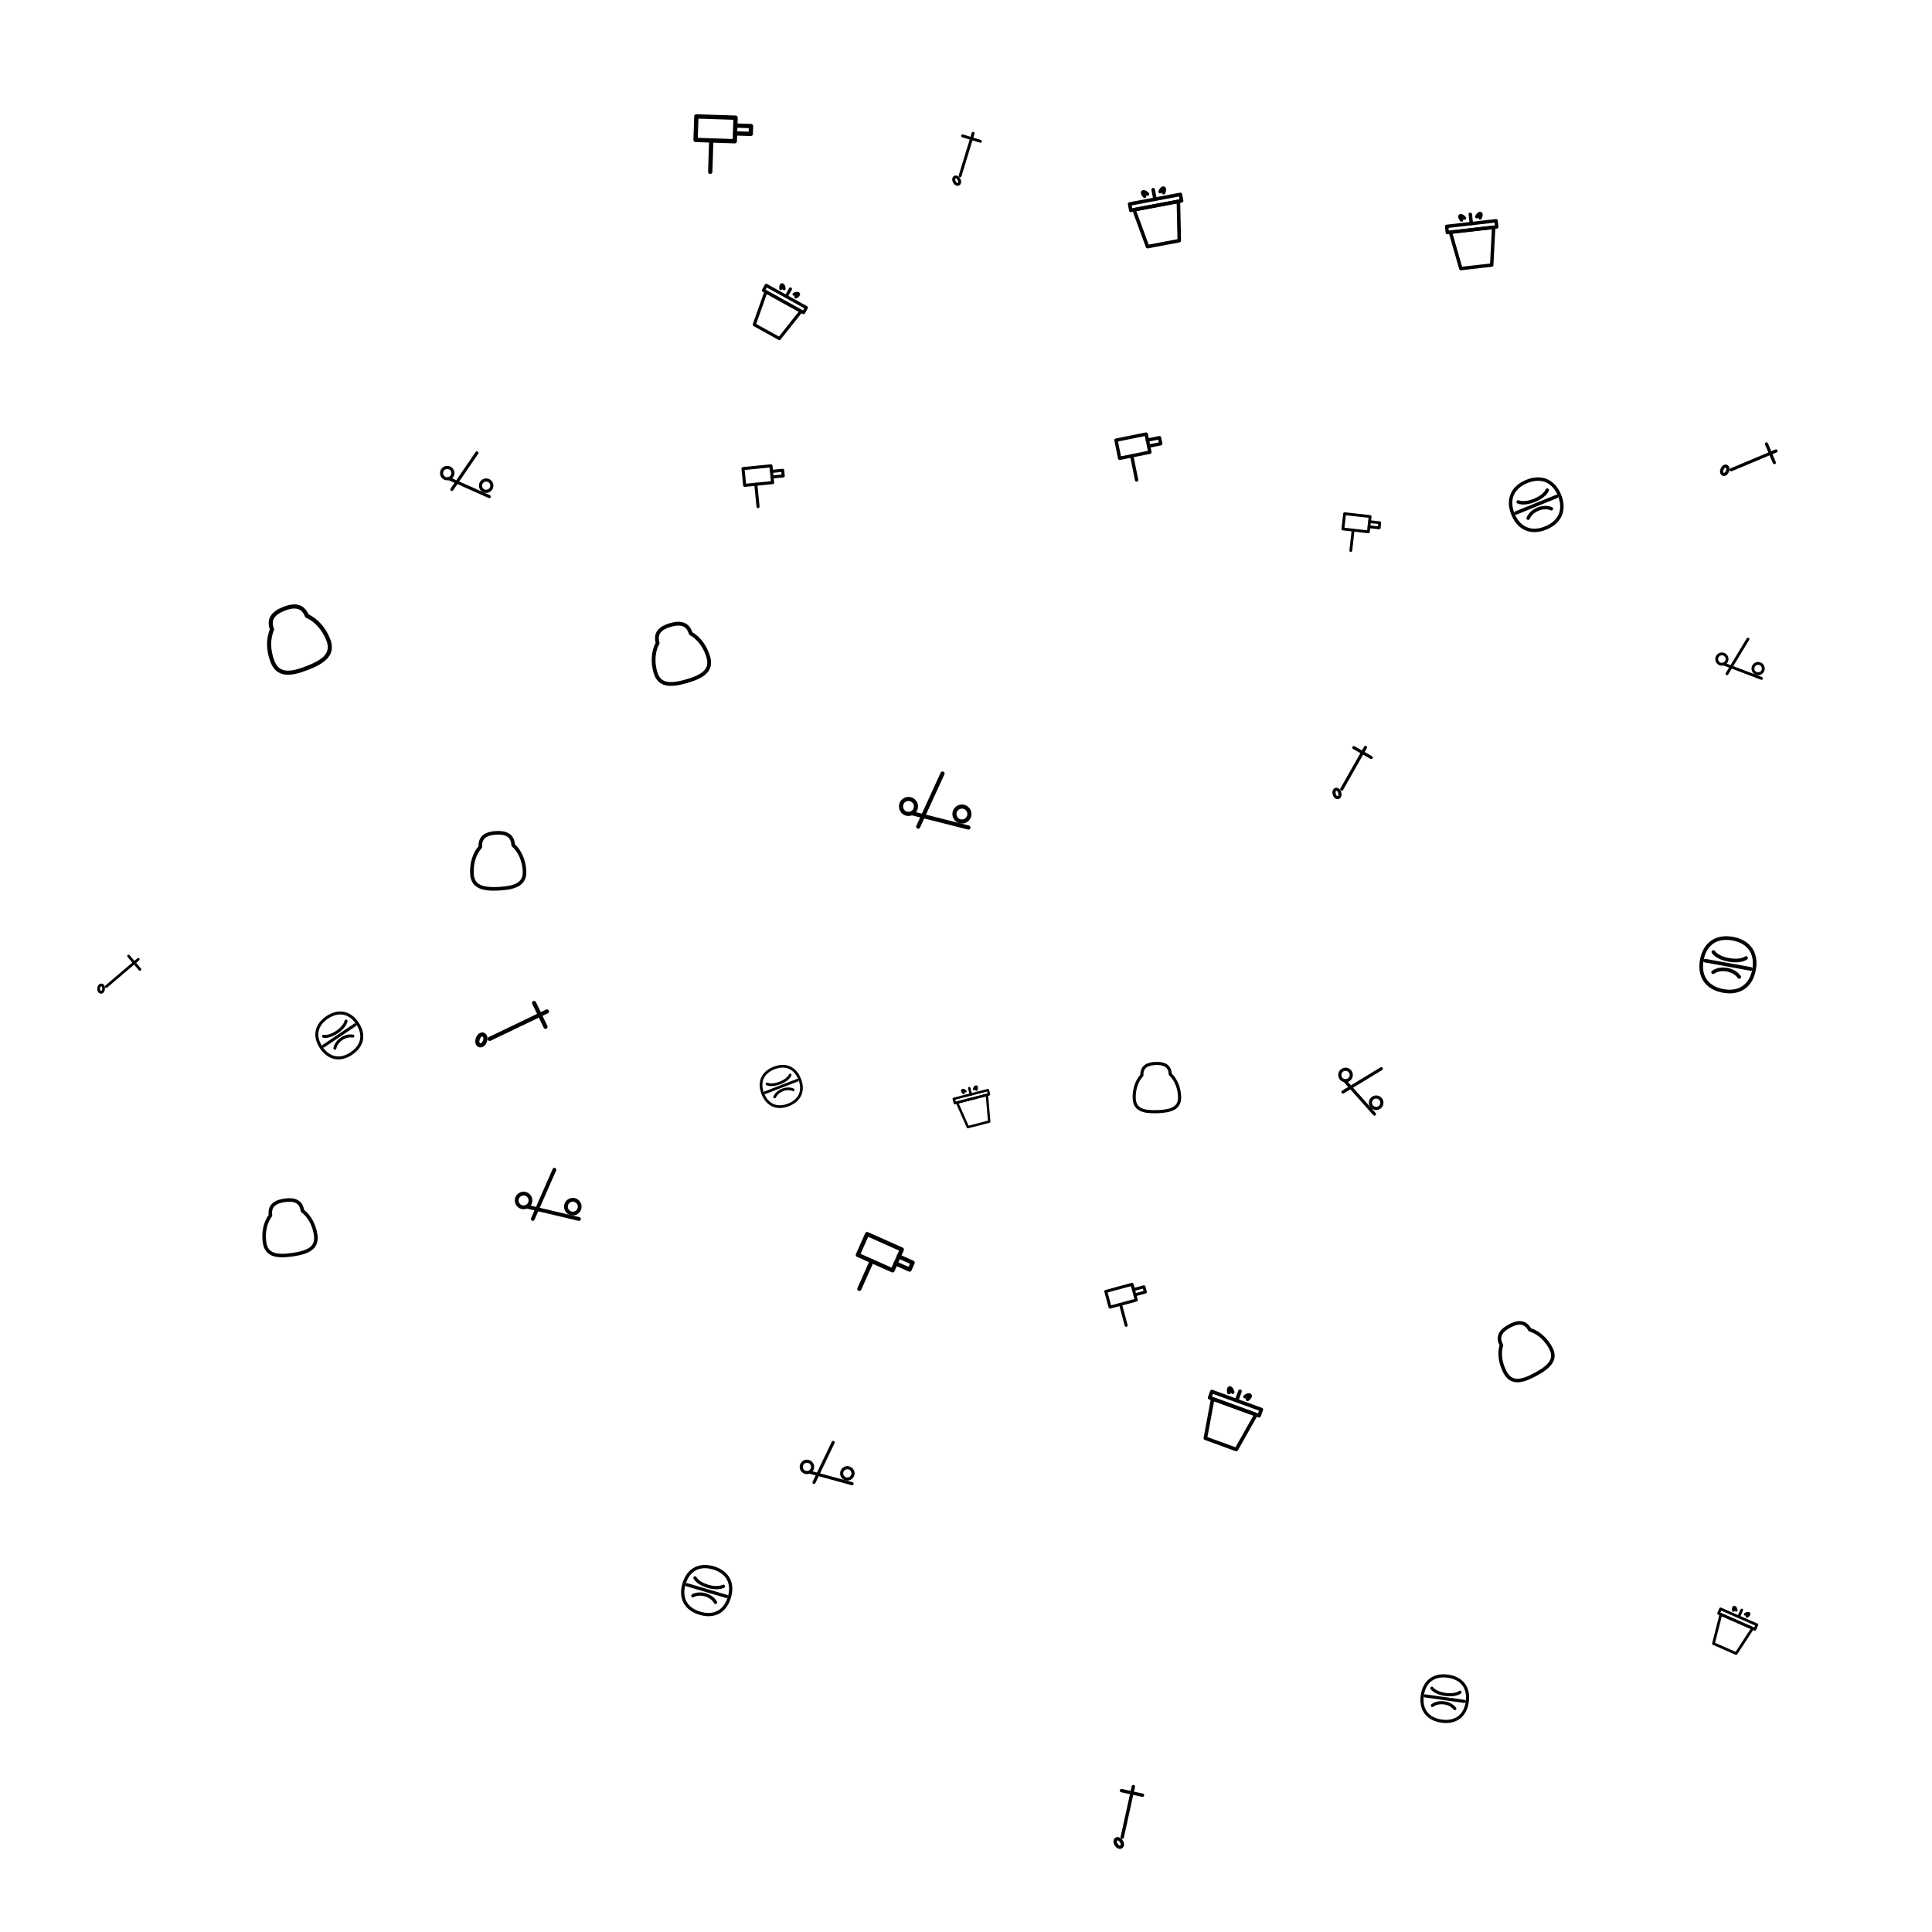
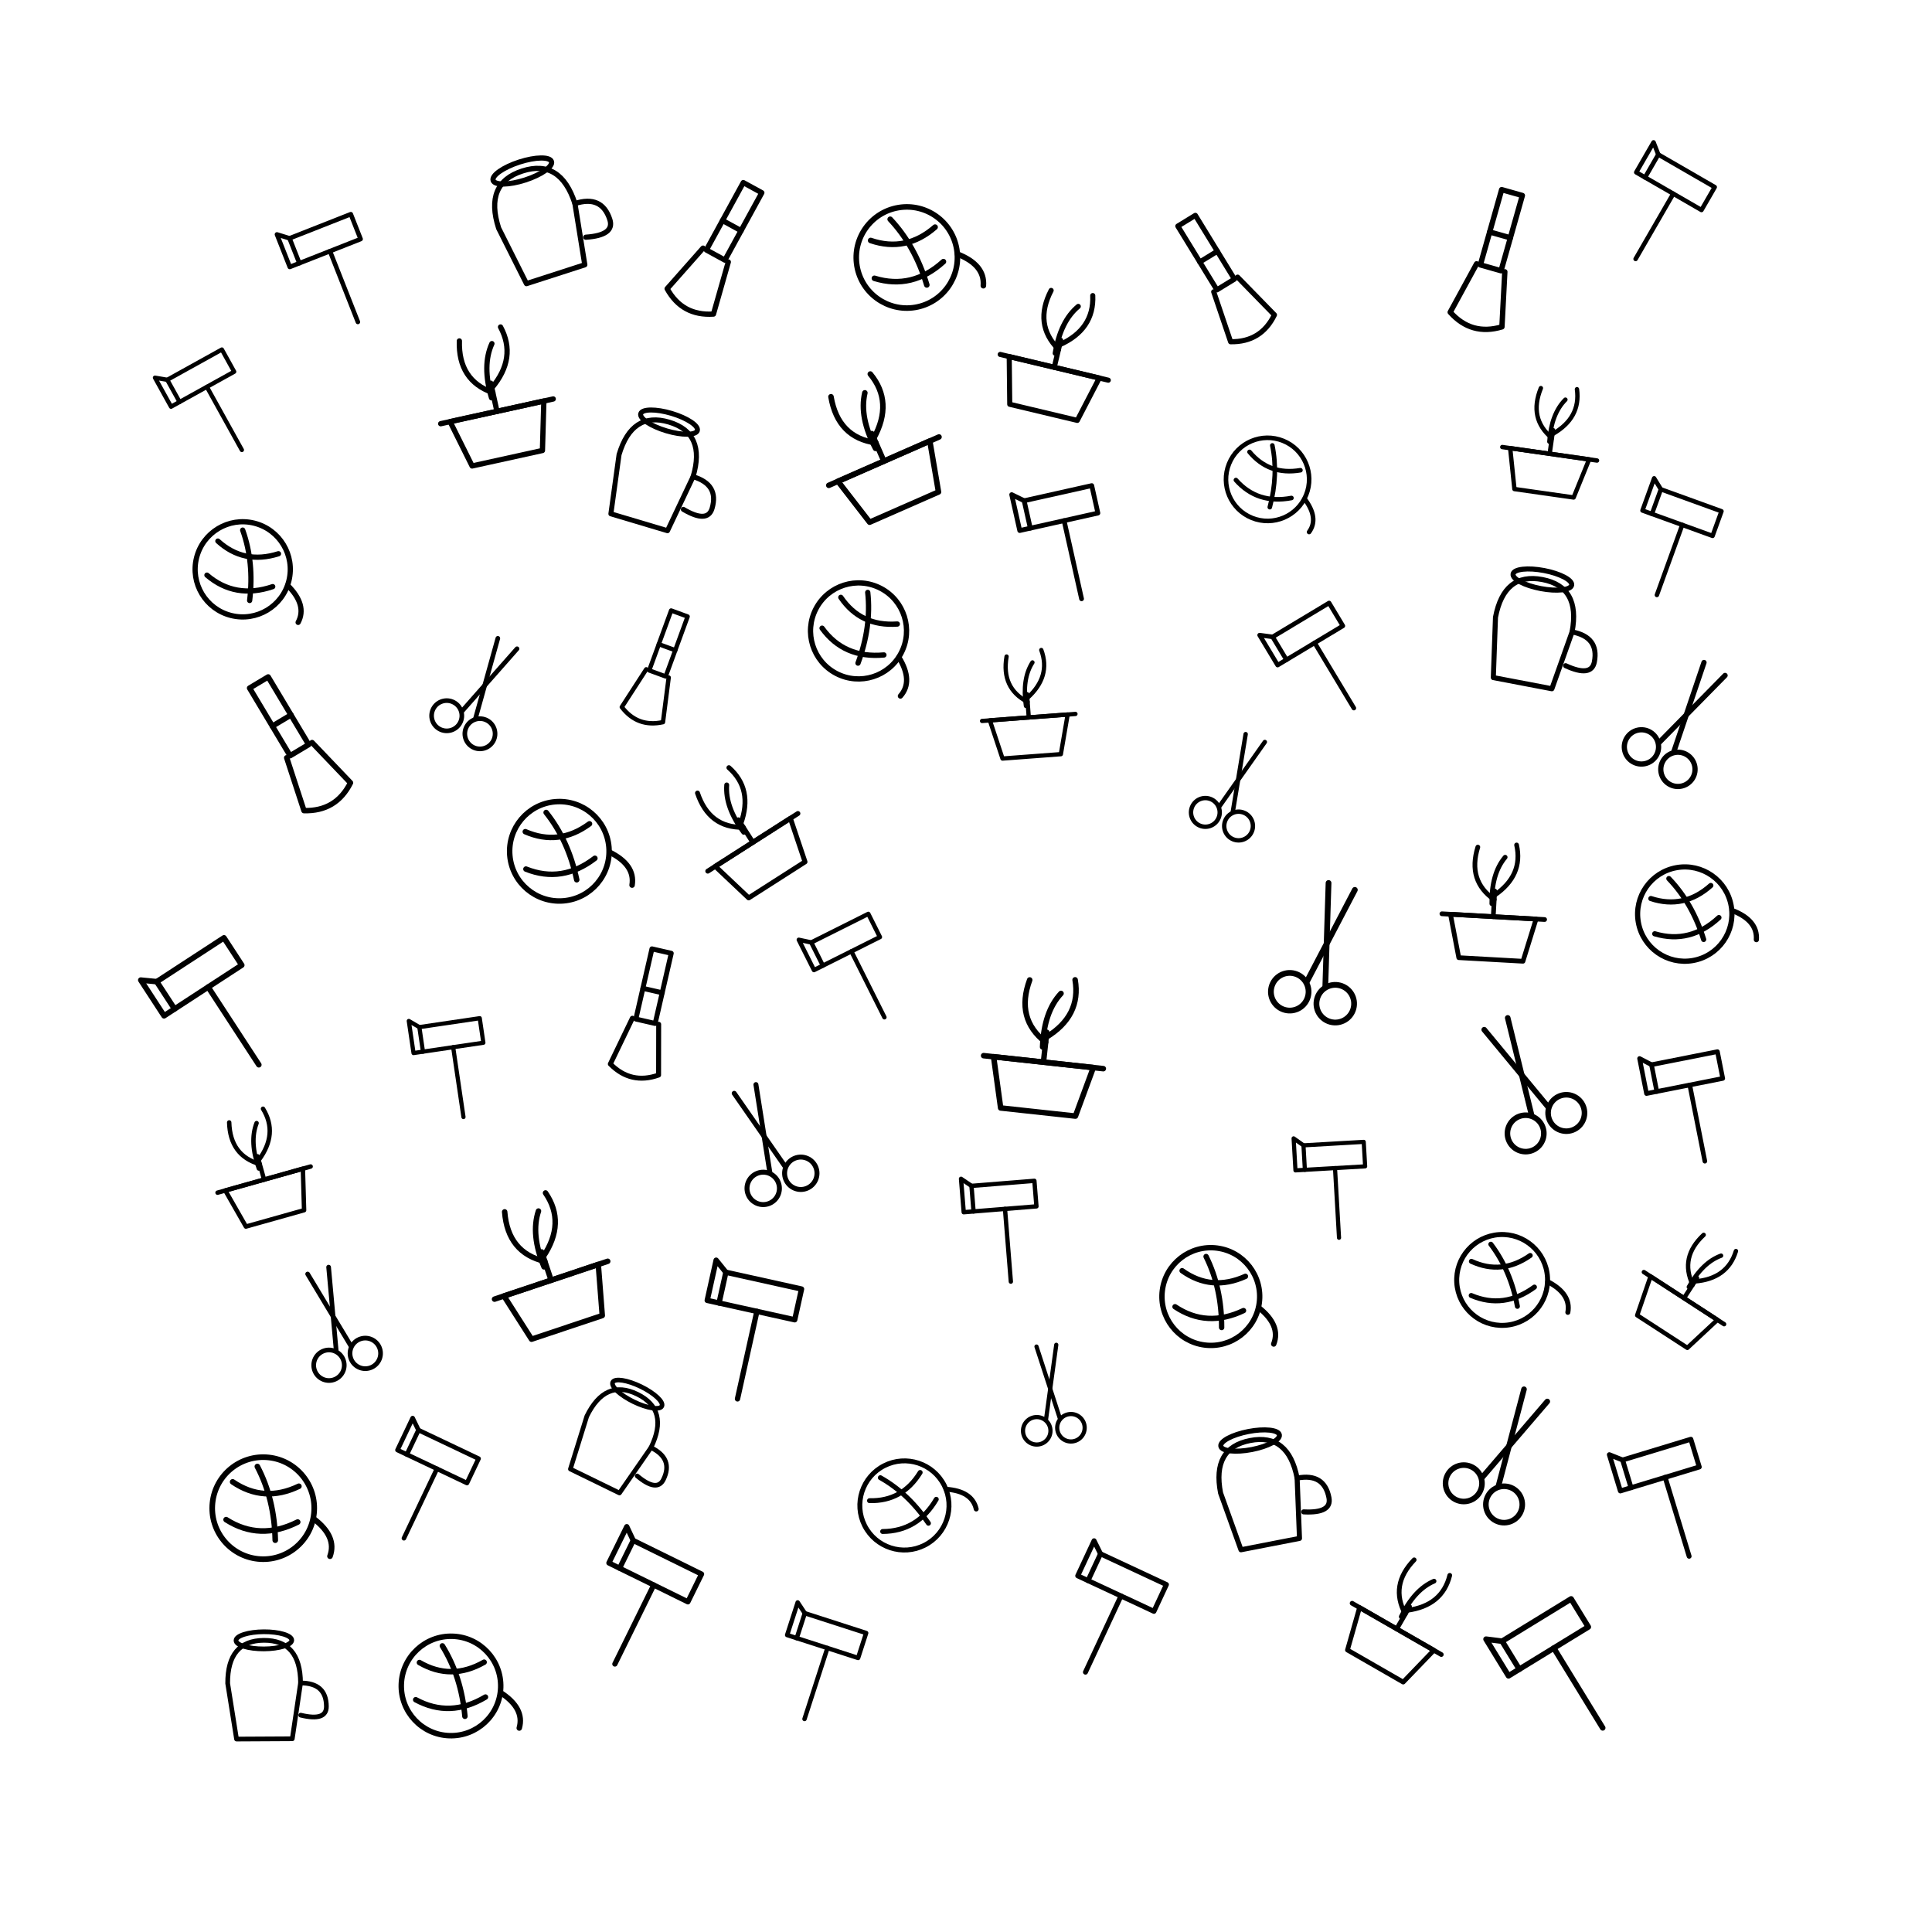
- <svg xmlns="http://www.w3.org/2000/svg" width="640" height="640" viewBox="0 0 640 640" fill="none">
+ <svg xmlns="http://www.w3.org/2000/svg" width="640" height="640" viewBox="0 0 640 640">
  <defs>
-     <g id="brush" stroke="#000" fill="none" stroke-width="1.1" stroke-linecap="round" stroke-linejoin="round">
-       <path d="M6 18 L18 6 M14 5 L19 10" />
-       <path d="M5 19 C5 21 3 21 3 19 C3 17 5 17 5 19 Z" />
+     <g id="pincel" stroke="#000" fill="none" stroke-width="1.1" stroke-linecap="round" stroke-linejoin="round" vector-effect="non-scaling-stroke">
+       <g transform="scale(1.42)">
+         <path d="M-2.2 -14 L-2.2 2 L2.2 2 L2.2 -14 Z" />
+         <path d="M-2.2 -5 L2.2 -5" />
+         <path d="M-3 2 L-5.5 13 Q0 16.5 5.5 13 L3 2" />
+       </g>
    </g>
-     <g id="yarn" stroke="#000" fill="none" stroke-width="1.1" stroke-linecap="round" stroke-linejoin="round">
-       <path d="M12 4 C7 4 4 7 4 12 C4 17 7 20 12 20 C17 20 20 17 20 12 C20 7 17 4 12 4 Z" />
-       <path d="M7 9 C9 11 15 11 17 9 M8 15 C10 13 14 13 16 15 M5 12 H19" />
+     <g id="ovillo" stroke="#000" fill="none" stroke-width="1.1" stroke-linecap="round" stroke-linejoin="round" vector-effect="non-scaling-stroke">
+       <g transform="scale(1.42)">
+         <circle cx="0" cy="0" r="10" />
+         <path d="M-6.5 -4.5 Q0 -1 6.5 -5" />
+         <path d="M-7 3 Q0 6.5 7 2" />
+         <path d="M-2 -8 Q2 -2 3 6" />
+         <path d="M10 1 Q15 4 14 8" />
+       </g>
    </g>
-     <g id="scissors" stroke="#000" fill="none" stroke-width="1.1" stroke-linecap="round" stroke-linejoin="round">
-       <circle cx="6" cy="8" r="2" />
-       <path d="M6 10 L18 20 M6 14 L18 4" />
-       <circle cx="18" cy="16" r="2" />
+     <g id="tijera" stroke="#000" fill="none" stroke-width="1.1" stroke-linecap="round" stroke-linejoin="round" vector-effect="non-scaling-stroke">
+       <g transform="scale(1.42)">
+         <circle cx="-4.5" cy="8" r="3.6" />
+         <circle cx="4.5" cy="8" r="3.6" />
+         <path d="M-1.8 5.2 L2.6 -14" />
+         <path d="M1.8 5.2 L-2.6 -14" />
+       </g>
    </g>
-     <g id="pot" stroke="#000" fill="none" stroke-width="1.1" stroke-linecap="round" stroke-linejoin="round">
-       <path d="M5 8 H19 L17 20 H7 Z" />
-       <path d="M4 6 H20 V8 H4 Z" />
-       <path d="M12 6 V3 M10 4 C9 2.5 8 3 9 4.5 M14 4 C15 2.5 16 3 15 4.5" />
+     <g id="maceta" stroke="#000" fill="none" stroke-width="1.1" stroke-linecap="round" stroke-linejoin="round" vector-effect="non-scaling-stroke">
+       <g transform="scale(1.42)">
+         <path d="M-10 3 L-7.5 13 L7.5 13 L10 3 Z" />
+         <path d="M-12 3 L12 3" />
+         <path d="M0 3 L0 -3" />
+         <path d="M0 -1 Q-6.5 -5 -4.5 -13" />
+         <path d="M0 -2 Q6.5 -7 4.5 -14" />
+         <path d="M-0.5 0 Q-1 -7 2 -11" />
+       </g>
    </g>
-     <g id="ceramic" stroke="#000" fill="none" stroke-width="1.1" stroke-linecap="round" stroke-linejoin="round">
-       <path d="M7 8 C7 5 9 4 12 4 C15 4 17 5 17 8 C19 10 20 13 20 16 C20 20 17 21 12 21 C7 21 4 20 4 16 C4 13 5 10 7 8 Z" />
+     <g id="ceramica" stroke="#000" fill="none" stroke-width="1.1" stroke-linecap="round" stroke-linejoin="round" vector-effect="non-scaling-stroke">
+       <g transform="scale(1.42)">
+         <path d="M-6.5 12 L-8.5 -1 Q-8.5 -11 0 -11 Q8.5 -11 8.5 -1 L6.5 12 Z" />
+         <path d="M8.5 -1 Q14.5 -1 14.5 4.5 Q14.5 8 8.5 6.5" />
+         <ellipse cx="0" cy="-11" rx="6.5" ry="2" />
+       </g>
    </g>
-     <g id="hammer" stroke="#000" fill="none" stroke-width="1.1" stroke-linecap="round" stroke-linejoin="round">
-       <path d="M4 8 H14 V14 H4 Z" />
-       <path d="M14 10 H18 V12 H14" />
-       <path d="M8 14 V22" />
+     <g id="martillo" stroke="#000" fill="none" stroke-width="1.1" stroke-linecap="round" stroke-linejoin="round" vector-effect="non-scaling-stroke">
+       <g transform="scale(1.42)">
+         <path d="M-13 -11 L3 -11 L3 -4.5 L-13 -4.5 Z" />
+         <path d="M-13 -11 L-15.5 -13 L-15.5 -4.5 L-13 -4.5" />
+         <path d="M-5 -4.5 L-5 14" />
+       </g>
    </g>
  </defs>
-   <use href="#hammer" transform="translate(374.2 429.4) rotate(-15.0) scale(0.90) translate(-12 -12)" />
-   <use href="#scissors" transform="translate(576.4 219.9) rotate(-19.0) scale(0.86) translate(-12 -12)" />
-   <use href="#ceramic" transform="translate(383.1 359.8) rotate(-2.1) scale(0.94) translate(-12 -12)" />
-   <use href="#hammer" transform="translate(451.8 174.3) rotate(6.4) scale(0.85) translate(-12 -12)" />
-   <use href="#pot" transform="translate(488.1 80.2) rotate(-6.5) scale(1.03) translate(-12 -12)" />
-   <use href="#hammer" transform="translate(253.9 158.2) rotate(-5.6) scale(0.93) translate(-12 -12)" />
-   <use href="#brush" transform="translate(320.2 51.2) rotate(-28.0) scale(0.87) translate(-12 -12)" />
-   <use href="#scissors" transform="translate(181.6 398.7) rotate(-26.5) scale(1.14) translate(-12 -12)" />
-   <use href="#pot" transform="translate(383.8 72.3) rotate(-10.7) scale(1.07) translate(-12 -12)" />
-   <use href="#brush" transform="translate(171.7 339.6) rotate(19.4) scale(1.24) translate(-12 -12)" />
-   <use href="#pot" transform="translate(407.4 470.1) rotate(20.0) scale(1.09) translate(-12 -12)" />
-   <use href="#pot" transform="translate(574.0 540.1) rotate(23.7) scale(0.82) translate(-12 -12)" />
-   <use href="#yarn" transform="translate(508.9 167.2) rotate(-22.1) scale(1.04) translate(-12 -12)" />
-   <use href="#scissors" transform="translate(450.8 360.7) rotate(8.5) scale(0.95) translate(-12 -12)" />
-   <use href="#scissors" transform="translate(309.8 268.4) rotate(-25.6) scale(1.24) translate(-12 -12)" />
-   <use href="#hammer" transform="translate(378.5 148.2) rotate(-11.4) scale(1.02) translate(-12 -12)" />
-   <use href="#hammer" transform="translate(240.9 44.1) rotate(1.9) scale(1.30) translate(-12 -12)" />
-   <use href="#scissors" transform="translate(154.6 158.8) rotate(-15.8) scale(0.94) translate(-12 -12)" />
-   <use href="#yarn" transform="translate(478.6 562.7) rotate(8.0) scale(0.94) translate(-12 -12)" />
-   <use href="#brush" transform="translate(448.4 254.5) rotate(-15.4) scale(0.94) translate(-12 -12)" />
-   <use href="#yarn" transform="translate(112.4 343.0) rotate(-34.0) scale(0.90) translate(-12 -12)" />
-   <use href="#brush" transform="translate(580.9 152.5) rotate(22.2) scale(0.95) translate(-12 -12)" />
-   <use href="#ceramic" transform="translate(164.8 284.6) rotate(-3.2) scale(1.09) translate(-12 -12)" />
-   <use href="#hammer" transform="translate(294.4 417.5) rotate(24.0) scale(1.26) translate(-12 -12)" />
-   <use href="#ceramic" transform="translate(95.5 406.1) rotate(-8.1) scale(1.07) translate(-12 -12)" />
-   <use href="#ceramic" transform="translate(224.6 215.8) rotate(-16.2) scale(1.14) translate(-12 -12)" />
-   <use href="#brush" transform="translate(373.6 600.2) rotate(-32.6) scale(1.01) translate(-12 -12)" />
-   <use href="#ceramic" transform="translate(97.7 210.9) rotate(-21.3) scale(1.24) translate(-12 -12)" />
-   <use href="#pot" transform="translate(257.7 103.2) rotate(29.0) scale(0.95) translate(-12 -12)" />
-   <use href="#scissors" transform="translate(274.0 487.0) rotate(-24.6) scale(0.94) translate(-12 -12)" />
-   <use href="#pot" transform="translate(322.7 366.8) rotate(-14.4) scale(0.73) translate(-12 -12)" />
-   <use href="#brush" transform="translate(40.5 322.3) rotate(4.6) scale(0.82) translate(-12 -12)" />
-   <use href="#yarn" transform="translate(258.8 359.9) rotate(-21.1) scale(0.82) translate(-12 -12)" />
-   <use href="#yarn" transform="translate(234.1 526.9) rotate(16.4) scale(0.98) translate(-12 -12)" />
-   <use href="#ceramic" transform="translate(504.1 446.8) rotate(-28.4) scale(1.07) translate(-12 -12)" />
-   <use href="#yarn" transform="translate(572.4 319.6) rotate(10.3) scale(1.10) translate(-12 -12)" />
+   <use href="#ovillo" transform="translate(299.6 498.7) rotate(-26.9) scale(1.04)" />
+   <use href="#martillo" transform="translate(257.0 443.2) rotate(12.5) scale(1.13)" />
+   <use href="#tijera" transform="translate(556.4 240.4) rotate(31.6) scale(1.11)" />
+   <use href="#martillo" transform="translate(375.3 538.0) rotate(25.0) scale(1.06)" />
+   <use href="#ceramica" transform="translate(507.8 208.4) rotate(10.8) scale(1.07)" />
+   <use href="#tijera" transform="translate(348.2 463.4) rotate(-5.1) scale(0.89)" />
+   <use href="#ceramica" transform="translate(204.4 475.6) rotate(26.0) scale(0.98)" />
+   <use href="#martillo" transform="translate(339.9 405.8) rotate(-4.6) scale(0.92)" />
+   <use href="#ovillo" transform="translate(401.1 429.5) rotate(7.3) scale(1.14)" />
+   <use href="#martillo" transform="translate(444.5 214.7) rotate(-31.0) scale(0.96)" />
+   <use href="#ovillo" transform="translate(419.9 158.8) rotate(22.0) scale(0.97)" />
+   <use href="#martillo" transform="translate(148.3 495.1) rotate(25.4) scale(0.97)" />
+   <use href="#maceta" transform="translate(513.9 146.4) rotate(8.1) scale(0.93)" />
+   <use href="#ovillo" transform="translate(87.2 499.6) rotate(6.0) scale(1.19)" />
+   <use href="#martillo" transform="translate(220.5 534.9) rotate(26.2) scale(1.11)" />
+   <use href="#ceramica" transform="translate(417.3 493.6) rotate(-11.0) scale(1.07)" />
+   <use href="#tijera" transform="translate(111.5 439.6) rotate(-18.1) scale(0.99)" />
+   <use href="#maceta" transform="translate(464.8 535.9) rotate(29.9) scale(1.00)" />
+   <use href="#ovillo" transform="translate(558.1 302.8) rotate(-10.1) scale(1.10)" />
+   <use href="#martillo" transform="translate(448.8 392.2) rotate(-3.3) scale(0.88)" />
+   <use href="#tijera" transform="translate(497.8 483.0) rotate(27.7) scale(1.18)" />
+   <use href="#martillo" transform="translate(360.9 177.2) rotate(-12.6) scale(1.01)" />
+   <use href="#martillo" transform="translate(561.5 181.8) rotate(19.9) scale(0.94)" />
+   <use href="#maceta" transform="translate(346.2 346.9) rotate(6.2) scale(1.17)" />
+   <use href="#maceta" transform="translate(181.0 419.4) rotate(-18.5) scale(1.16)" />
+   <use href="#maceta" transform="translate(494.9 299.4) rotate(3.2) scale(1.00)" />
+   <use href="#tijera" transform="translate(254.6 380.1) rotate(-21.9) scale(1.05)" />
+   <use href="#maceta" transform="translate(350.3 117.2) rotate(13.4) scale(1.08)" />
+   <use href="#martillo" transform="translate(278.6 553.7) rotate(17.9) scale(0.94)" />
+   <use href="#ovillo" transform="translate(149.4 558.5) rotate(1.9) scale(1.16)" />
+   <use href="#pincel" transform="translate(494.7 85.6) rotate(15.8) scale(1.14)" />
+   <use href="#tijera" transform="translate(408.8 261.6) rotate(22.3) scale(0.93)" />
+   <use href="#ceramica" transform="translate(87.5 559.0) rotate(-0.3) scale(1.00)" />
+   <use href="#pincel" transform="translate(214.5 335.4) rotate(12.9) scale(1.05)" />
+   <use href="#tijera" transform="translate(438.3 317.1) rotate(14.7) scale(1.22)" />
+   <use href="#maceta" transform="translate(340.5 233.8) rotate(-4.3) scale(0.91)" />
+   <use href="#martillo" transform="translate(290.6 317.5) rotate(-26.6) scale(0.93)" />
+   <use href="#martillo" transform="translate(560.6 493.6) rotate(-16.9) scale(1.04)" />
+   <use href="#martillo" transform="translate(557.1 72.8) rotate(30.0) scale(0.95)" />
+   <use href="#ovillo" transform="translate(185.3 282.0) rotate(-4.8) scale(1.16)" />
+   <use href="#martillo" transform="translate(157.2 351.6) rotate(-8.4) scale(0.89)" />
+   <use href="#maceta" transform="translate(247.0 275.3) rotate(-32.6) scale(1.04)" />
+   <use href="#tijera" transform="translate(506.1 360.1) rotate(-26.7) scale(1.18)" />
+   <use href="#ovillo" transform="translate(300.4 85.3) rotate(-9.5) scale(1.18)" />
+   <use href="#maceta" transform="translate(86.4 386.9) rotate(-15.7) scale(0.94)" />
+   <use href="#maceta" transform="translate(290.8 148.2) rotate(-23.7) scale(1.17)" />
+   <use href="#ovillo" transform="translate(497.6 424.0) rotate(-3.5) scale(1.06)" />
+   <use href="#ovillo" transform="translate(284.4 209.0) rotate(27.5) scale(1.12)" />
+   <use href="#martillo" transform="translate(567.8 364.2) rotate(-11.2) scale(0.98)" />
+   <use href="#pincel" transform="translate(218.7 220.6) rotate(20.1) scale(0.93)" />
+   <use href="#ceramica" transform="translate(216.9 155.7) rotate(16.6) scale(1.06)" />
+   <use href="#martillo" transform="translate(525.8 548.0) rotate(-31.5) scale(1.18)" />
+   <use href="#maceta" transform="translate(560.0 426.7) rotate(33.0) scale(0.93)" />
+   <use href="#tijera" transform="translate(158.8 230.3) rotate(28.5) scale(0.98)" />
+   <use href="#pincel" transform="translate(238.6 81.7) rotate(28.7) scale(1.12)" />
+   <use href="#pincel" transform="translate(404.4 91.6) rotate(-31.5) scale(1.09)" />
+   <use href="#martillo" transform="translate(80.0 328.7) rotate(-33.1) scale(1.17)" />
+   <use href="#maceta" transform="translate(163.6 131.6) rotate(-12.4) scale(1.12)" />
+   <use href="#pincel" transform="translate(97.5 245.7) rotate(-30.9) scale(1.15)" />
+   <use href="#ovillo" transform="translate(80.4 188.6) rotate(14.0) scale(1.11)" />
+   <use href="#ceramica" transform="translate(178.3 73.0) rotate(-17.9) scale(1.10)" />
+   <use href="#martillo" transform="translate(117.9 86.4) rotate(-21.5) scale(0.96)" />
+   <use href="#martillo" transform="translate(77.0 130.1) rotate(-29.0) scale(0.91)" />
</svg>
